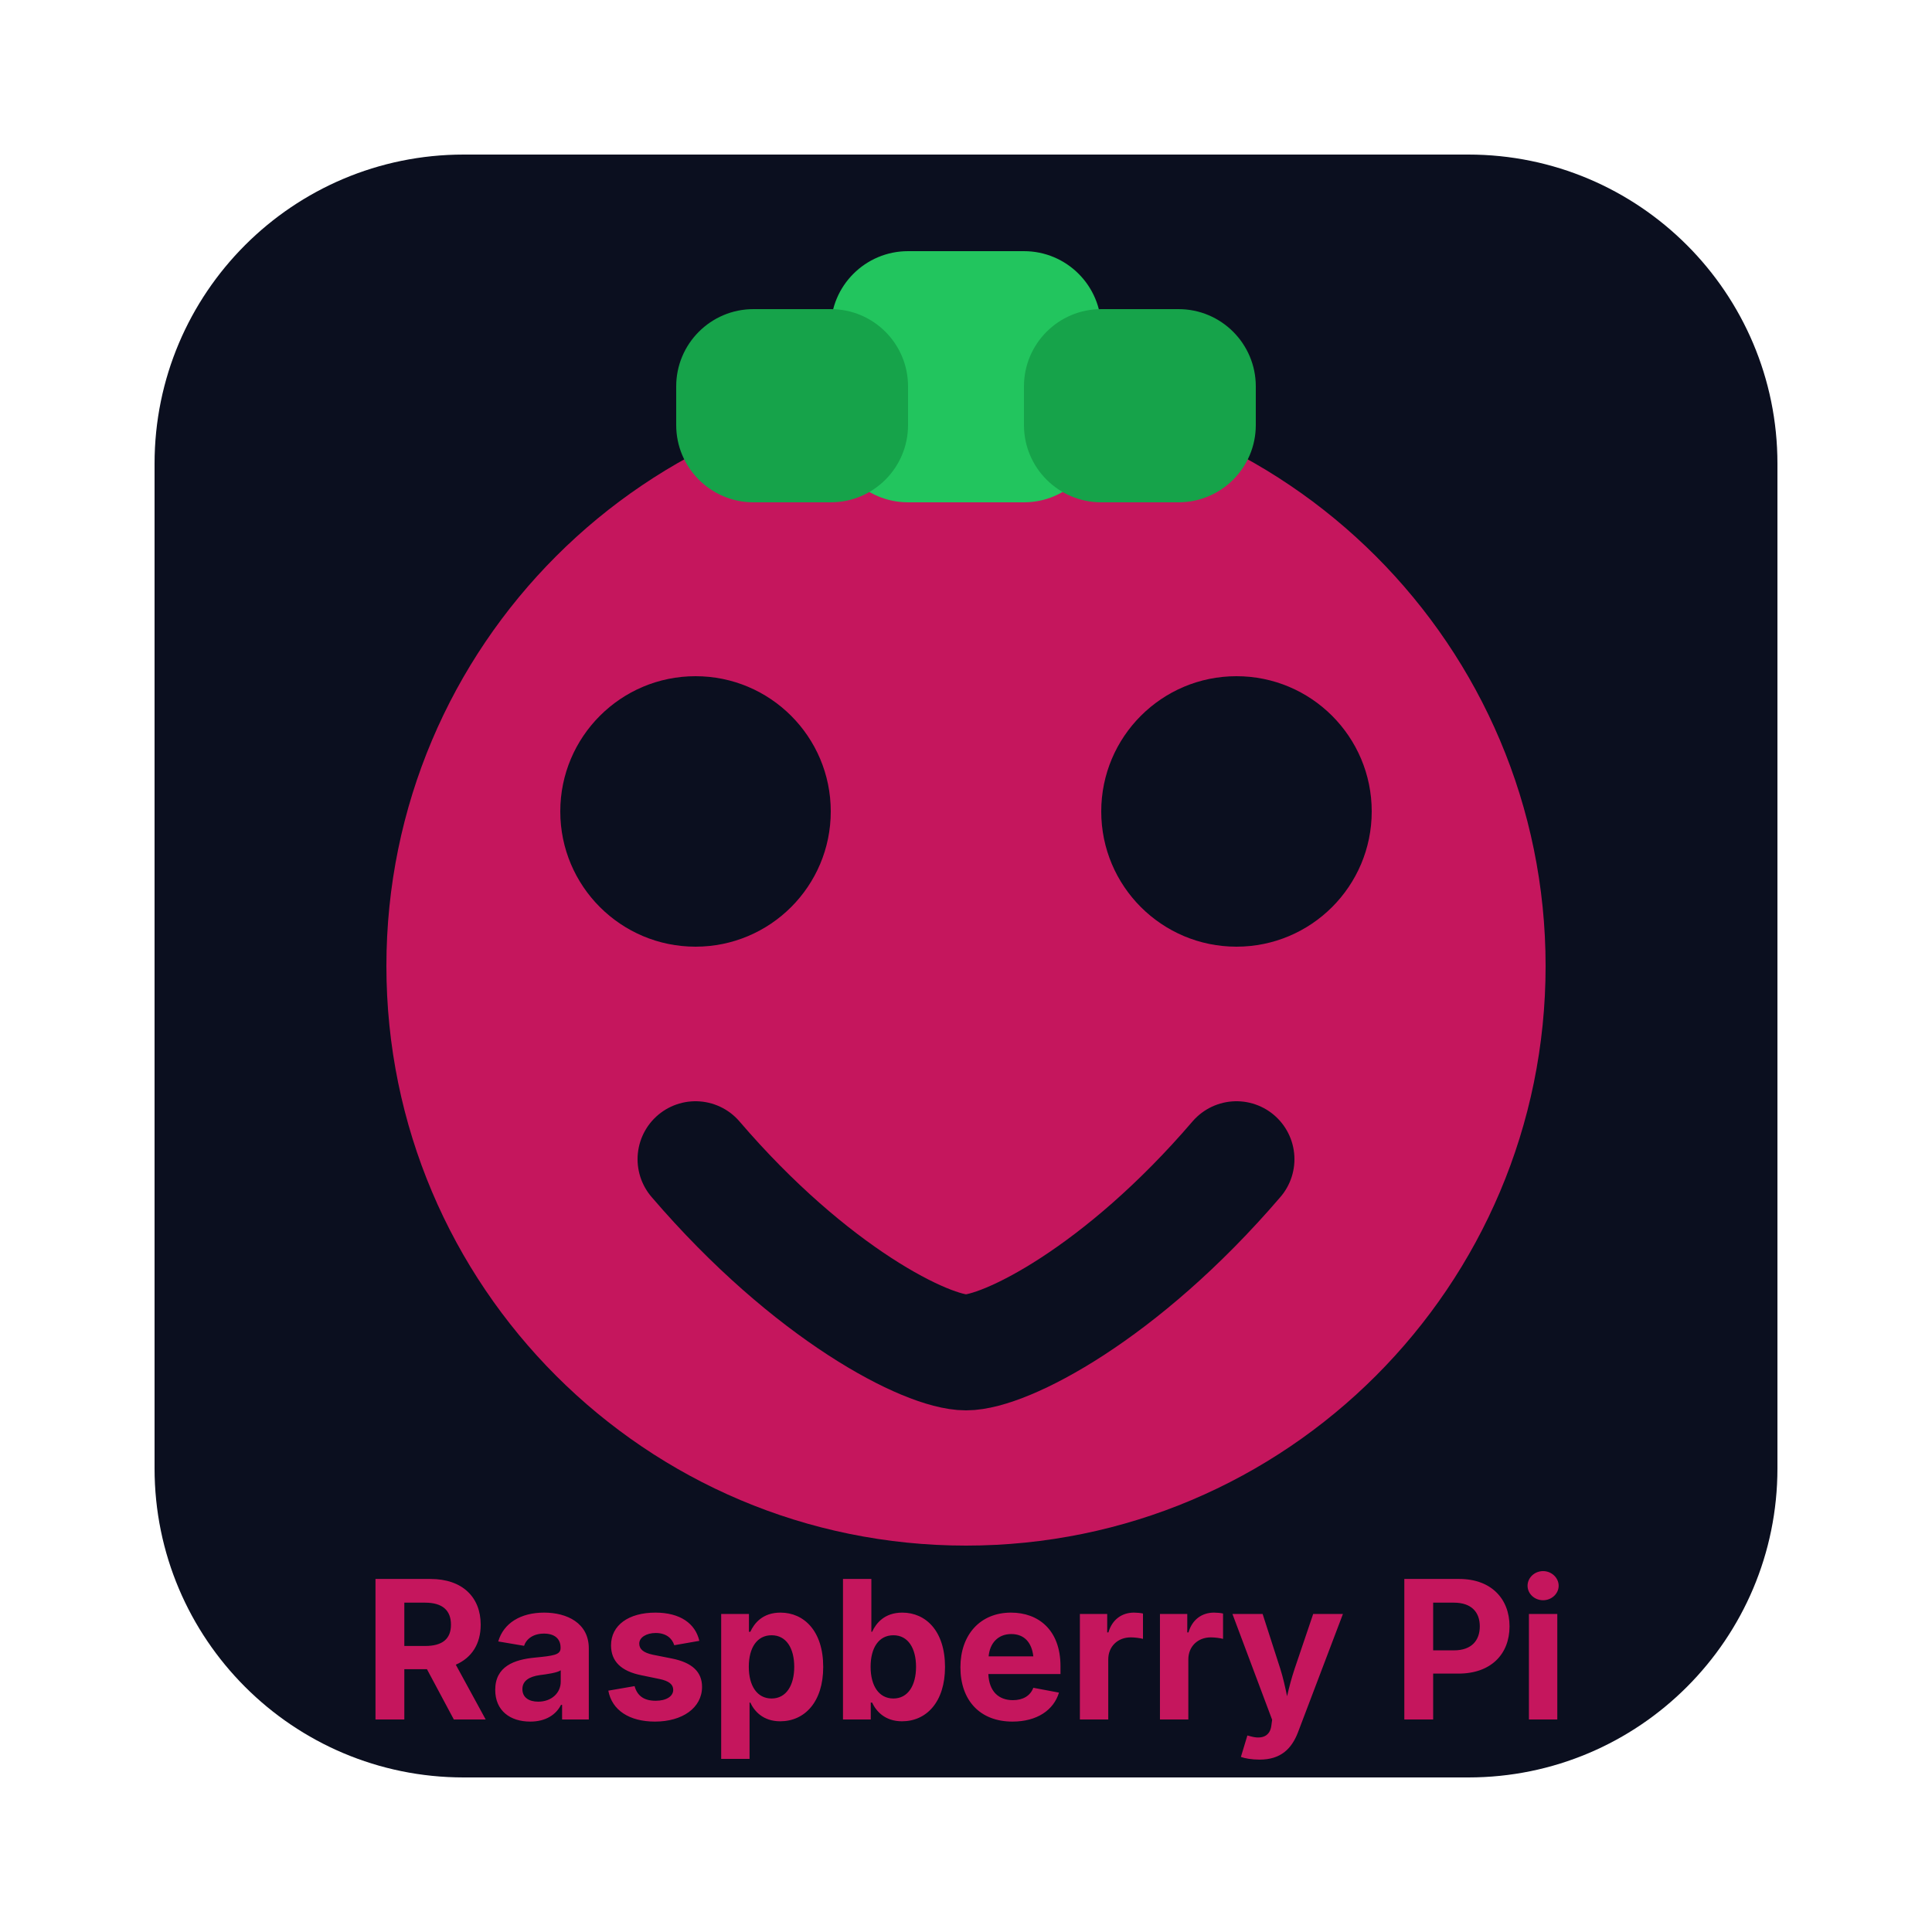
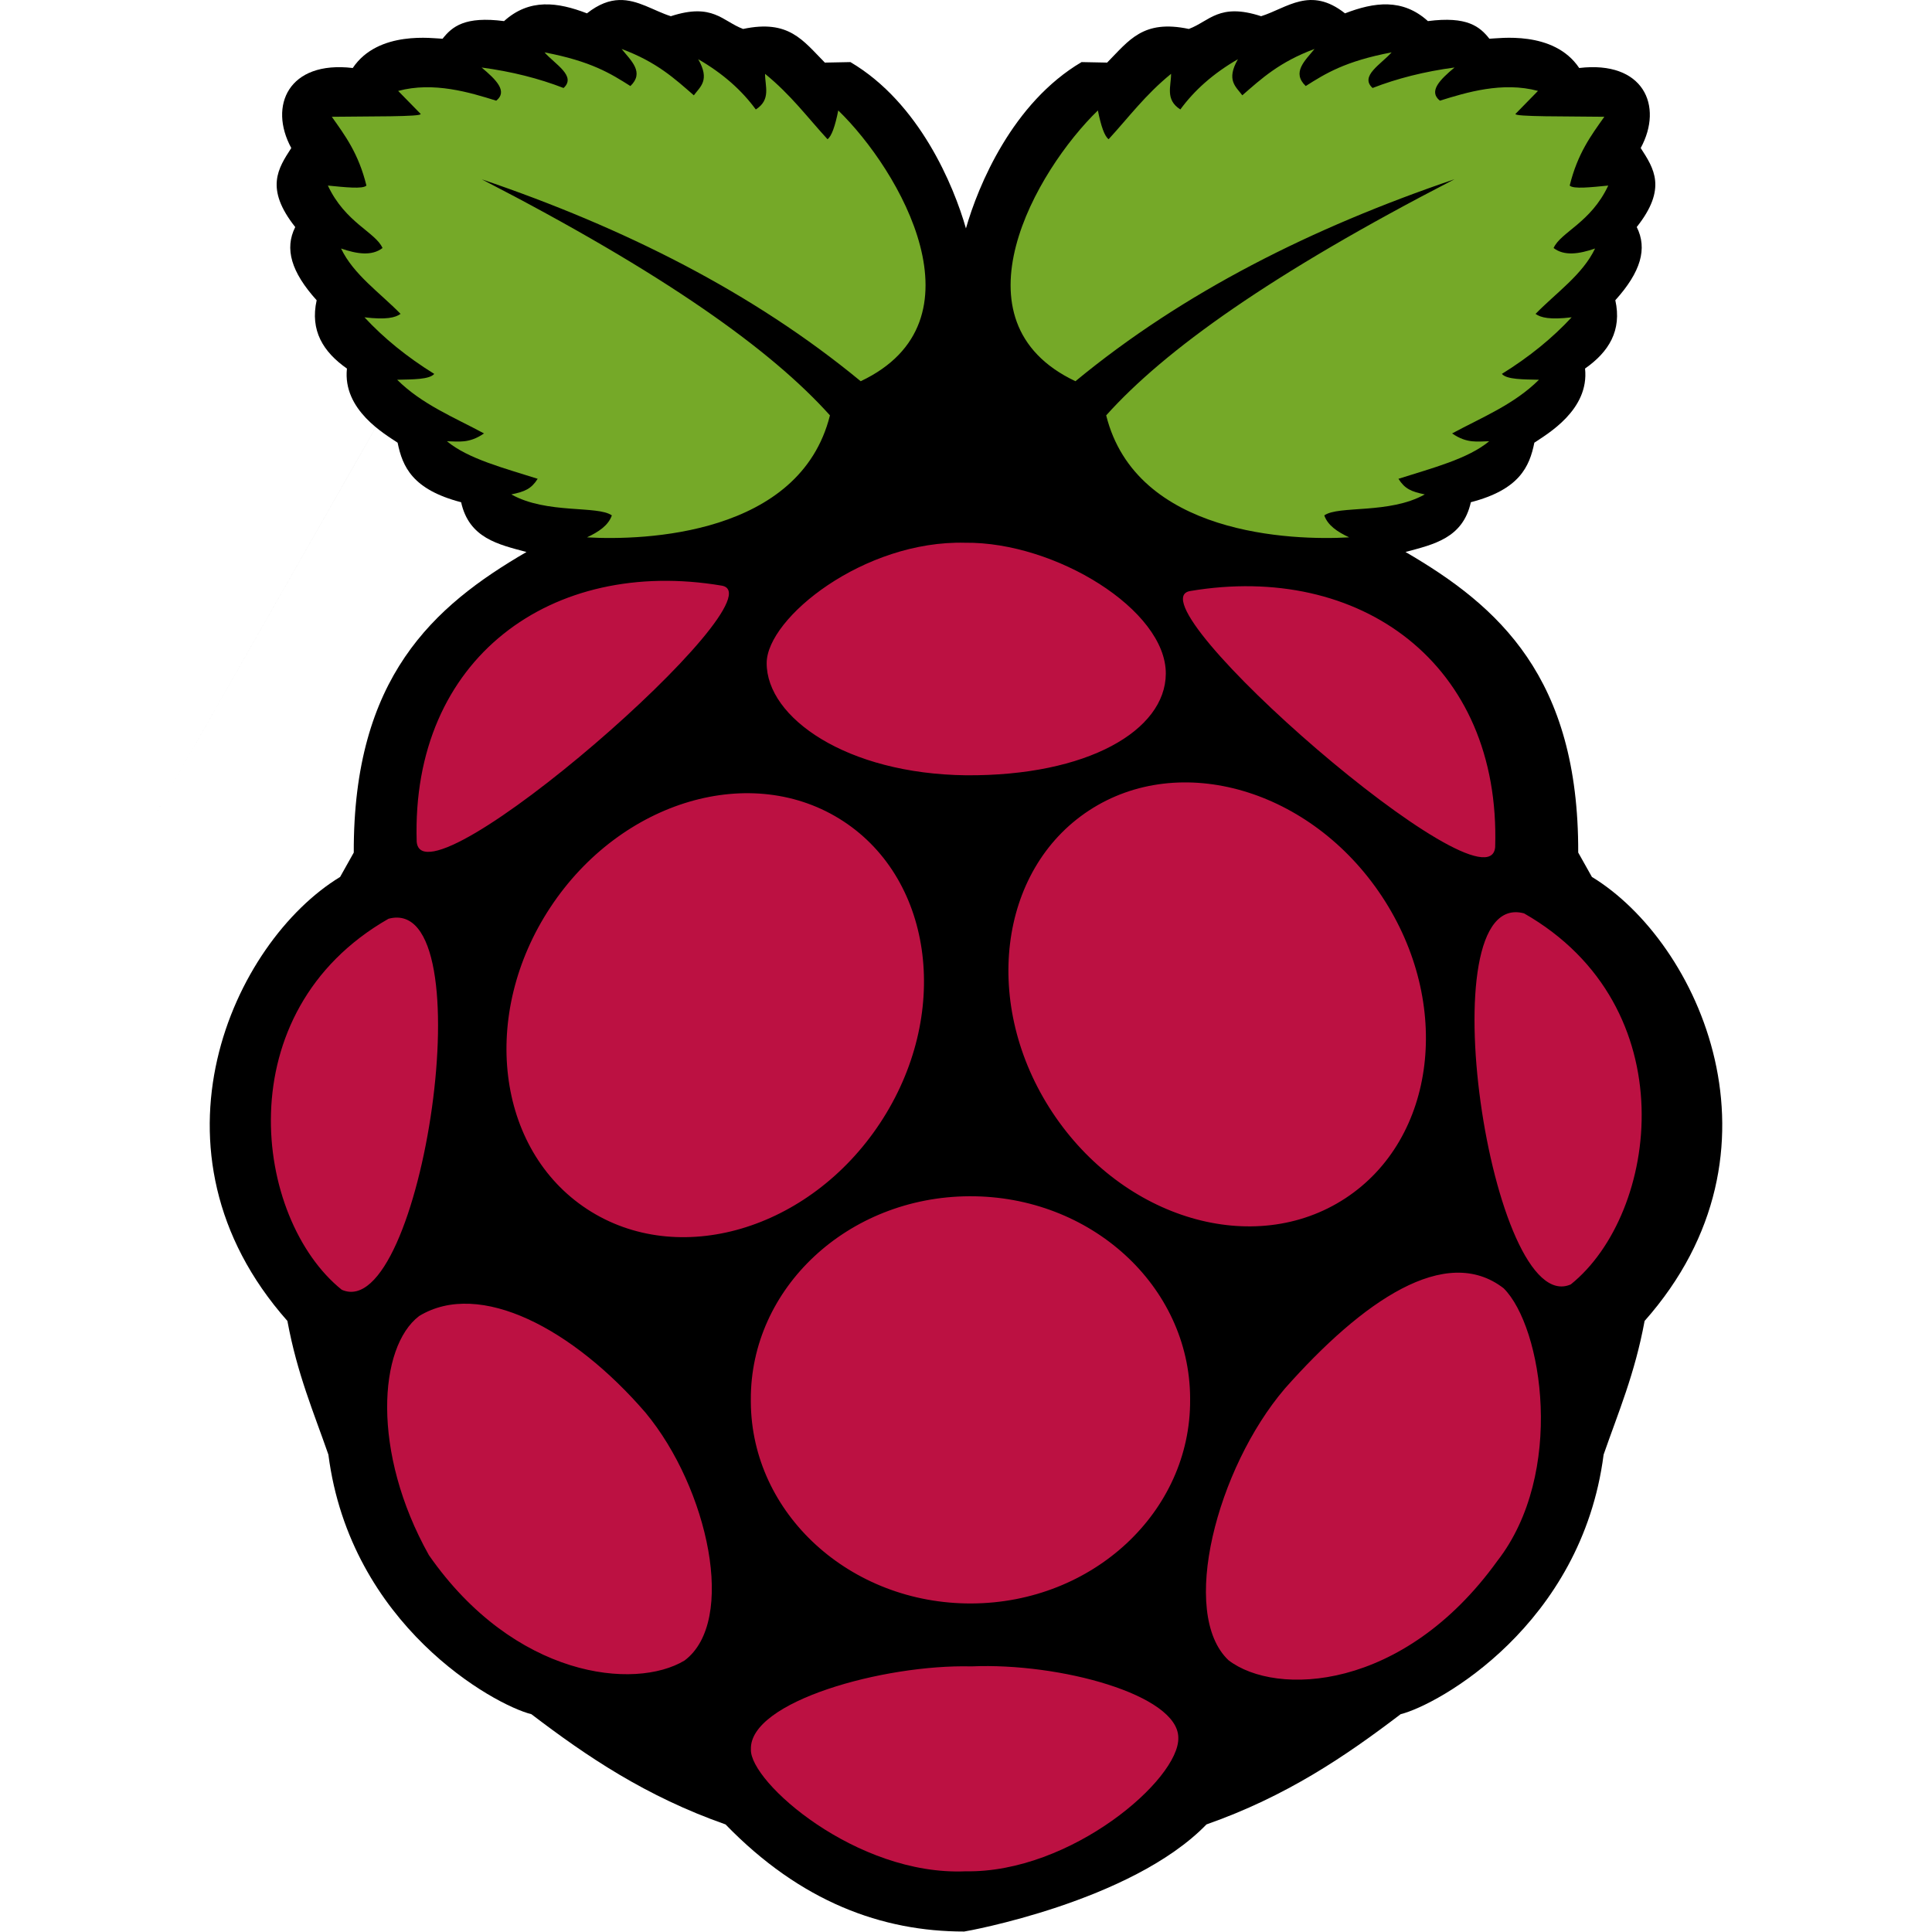
- <svg xmlns="http://www.w3.org/2000/svg" width="200" height="200" viewBox="0 0 200 200" role="img" aria-label="Raspberry Pi logo">
-   <rect x="16" y="16" width="168" height="168" rx="32" fill="#0b0f1f" />
-   <circle cx="100" cy="100" r="60" fill="#c5165d" />
-   <circle cx="72" cy="84" r="14" fill="#0b0f1f" />
-   <circle cx="128" cy="84" r="14" fill="#0b0f1f" />
-   <path d="M72 120c12 14 24 20 28 20s16-6 28-20" fill="none" stroke="#0b0f1f" stroke-width="12" stroke-linecap="round" />
-   <rect x="86" y="26" width="28" height="26" rx="8" fill="#22c55e" />
-   <rect x="70" y="32" width="24" height="20" rx="8" fill="#16a34a" />
-   <rect x="106" y="32" width="24" height="20" rx="8" fill="#16a34a" />
-   <text x="100" y="178" text-anchor="middle" font-family="'Inter','Segoe UI',sans-serif" font-size="20" font-weight="700" fill="#c5165d">Raspberry Pi</text>
+ <svg xmlns="http://www.w3.org/2000/svg" width="800px" height="800px" viewBox="-35.5 0 327 327" preserveAspectRatio="xMinYMin meet">
+   <path d="M69.298.005c-1.653.051-3.433.662-5.453 2.255C58.9.353 54.102-.31 49.813 3.573c-6.623-.859-8.775.914-10.406 2.984-1.454-.03-10.879-1.495-15.202 4.953C13.343 10.225 9.91 17.899 13.8 25.056c-2.219 3.434-4.518 6.827.67 13.375-1.835 3.646-.697 7.602 3.626 12.389-1.14 5.127 1.102 8.743 5.125 11.562-.753 7.015 6.433 11.094 8.578 12.547.824 4.087 2.541 7.945 10.748 10.077 1.354 6.092 6.286 7.144 11.063 8.422-15.787 9.177-29.325 21.25-29.233 50.875l-2.313 4.125c-18.102 11.008-34.388 46.39-8.92 75.148 1.663 9.002 4.453 15.468 6.937 22.624 3.715 28.836 27.962 42.339 34.358 43.936 9.371 7.138 19.352 13.911 32.86 18.656 12.731 13.131 26.525 18.136 40.394 18.128.204 0 28.277-4.996 41.01-18.128 13.506-4.745 23.487-11.518 32.86-18.656 6.394-1.597 30.641-15.1 34.356-43.936 2.484-7.156 5.274-13.622 6.938-22.624 25.466-28.761 9.181-64.144-8.92-75.152l-2.317-4.125c.092-29.622-13.446-41.696-29.233-50.875 4.776-1.278 9.71-2.33 11.062-8.422 8.207-2.133 9.925-5.99 10.748-10.077 2.146-1.453 9.331-5.532 8.58-12.547 4.021-2.819 6.264-6.436 5.123-11.562 4.324-4.787 5.461-8.743 3.626-12.39 5.19-6.544 2.887-9.937.671-13.371 3.888-7.157.457-14.832-10.409-13.546-4.32-6.448-13.744-4.984-15.202-4.954-1.63-2.069-3.782-3.842-10.405-2.983-4.289-3.883-9.085-3.221-14.032-1.313-5.874-4.635-9.76-.92-14.2.485-7.112-2.324-8.739.859-12.233 2.156-7.756-1.639-10.113 1.929-13.83 5.695l-4.326-.086c-11.698 6.894-17.51 20.932-19.57 28.149-2.06-7.218-7.859-21.256-19.555-28.149l-4.325.086c-3.723-3.766-6.079-7.334-13.835-5.695C86.78 3.603 85.16.42 78.042 2.744c-2.914-.922-5.594-2.838-8.749-2.74L-11 141" />
+   <path d="M46.008 30.334c31.036 16.001 49.079 28.945 58.964 39.969-5.062 20.289-31.47 21.215-41.126 20.646 1.977-.92 3.627-2.023 4.212-3.716-2.423-1.722-11.014-.182-17.012-3.551 2.304-.478 3.382-.943 4.459-2.643-5.666-1.807-11.77-3.365-15.36-6.359 1.937.024 3.746.434 6.276-1.321-5.075-2.735-10.491-4.903-14.699-9.084 2.624-.064 5.453-.026 6.276-.991-4.645-2.878-8.565-6.078-11.809-9.579 3.672.443 5.223.062 6.111-.578-3.512-3.597-7.956-6.634-10.075-11.066 2.726.94 5.221 1.3 7.019-.082-1.193-2.692-6.305-4.28-9.249-10.571 2.871.279 5.915.626 6.524 0-1.332-5.428-3.618-8.48-5.86-11.642 6.143-.091 15.451.024 15.03-.495L31.89 15.39c6.001-1.616 12.141.259 16.599 1.651 2.001-1.579-.036-3.576-2.478-5.615 5.1.681 9.708 1.853 13.874 3.468 2.225-2.009-1.445-4.019-3.221-6.028 7.879 1.494 11.217 3.595 14.534 5.698 2.407-2.307.138-4.268-1.486-6.276 5.941 2.2 9.001 5.041 12.222 7.845 1.092-1.474 2.775-2.555.743-6.111 4.218 2.431 7.395 5.296 9.745 8.506 2.61-1.662 1.555-3.934 1.569-6.029 4.384 3.566 7.166 7.361 10.571 11.066.686-.5 1.286-2.193 1.817-4.872 10.457 10.145 25.234 35.7 3.798 45.832-18.243-15.046-40.031-25.983-64.176-34.187l.007-.004M210.686 30.334c-31.032 16.003-49.075 28.943-58.959 39.969 5.062 20.289 31.469 21.215 41.125 20.646-1.977-.92-3.627-2.023-4.211-3.716 2.423-1.722 11.014-.182 17.011-3.551-2.304-.478-3.381-.943-4.459-2.643 5.667-1.807 11.771-3.365 15.36-6.359-1.937.024-3.746.434-6.276-1.321 5.076-2.735 10.492-4.903 14.7-9.084-2.625-.064-5.454-.026-6.276-.991 4.645-2.878 8.565-6.078 11.809-9.579-3.673.443-5.223.062-6.111-.578 3.511-3.597 7.956-6.634 10.075-11.066-2.727.94-5.222 1.3-7.02-.082 1.193-2.692 6.306-4.28 9.249-10.571-2.87.279-5.915.626-6.524 0 1.335-5.43 3.621-8.482 5.863-11.644-6.143-.091-15.451.024-15.03-.495l3.799-3.882c-6.001-1.615-12.141.26-16.599 1.652-2.001-1.579.035-3.576 2.477-5.615-5.099.68-9.708 1.853-13.873 3.468-2.226-2.009 1.445-4.019 3.221-6.028-7.879 1.494-11.217 3.595-14.535 5.698-2.407-2.307-.137-4.268 1.487-6.276-5.941 2.2-9.001 5.041-12.222 7.845-1.093-1.474-2.775-2.555-.744-6.111-4.217 2.431-7.394 5.296-9.744 8.506-2.61-1.662-1.555-3.935-1.569-6.029-4.384 3.566-7.166 7.36-10.571 11.066-.686-.5-1.286-2.193-1.817-4.873-10.457 10.146-25.234 35.701-3.798 45.833 18.233-15.05 40.02-25.985 64.166-34.189h-.004" fill="#75A928" />
+   <path d="M165.933 236.933c.108 18.933-16.449 34.362-36.98 34.461-20.532.1-37.264-15.167-37.372-34.1a21.72 21.72 0 0 1 0-.361c-.108-18.932 16.448-34.361 36.98-34.461 20.532-.1 37.263 15.167 37.372 34.1v.361M107.246 139.004c15.404 10.093 18.181 32.969 6.202 51.095-11.979 18.127-34.177 24.641-49.581 14.549-15.404-10.093-18.18-32.969-6.202-51.095 11.979-18.127 34.177-24.641 49.581-14.549M148.822 137.177c-15.403 10.092-18.18 32.969-6.202 51.095 11.979 18.127 34.177 24.641 49.581 14.548 15.404-10.092 18.181-32.968 6.202-51.095-11.978-18.126-34.176-24.64-49.581-14.548M30.258 155.504c16.631-4.458 5.615 68.803-7.917 62.792-14.885-11.972-19.679-47.033 7.917-62.792M222.453 154.591c-16.633-4.457-5.615 68.807 7.917 62.796 14.885-11.973 19.679-47.038-7.917-62.796M165.946 100.034c28.701-4.846 52.583 12.206 51.619 43.328-.944 11.932-62.193-41.551-51.619-43.328M86.646 99.121c-28.703-4.847-52.583 12.209-51.619 43.329.944 11.931 62.194-41.552 51.619-43.329M127.874 91.863c-17.13-.446-33.57 12.713-33.61 20.346-.047 9.274 13.544 18.77 33.727 19.011 20.61.147 33.762-7.601 33.828-17.172.076-10.844-18.745-22.353-33.945-22.186v.001M128.92 282.043c14.935-.652 34.975 4.81 35.015 12.057.248 7.036-18.175 22.934-36.005 22.627-18.466.797-36.573-15.126-36.336-20.645-.277-8.092 22.484-14.41 37.326-14.039M73.756 239.098c10.633 12.81 15.481 35.316 6.607 41.951-8.395 5.065-28.782 2.979-43.272-17.838-9.773-17.468-8.514-35.243-1.652-40.465 10.261-6.25 26.115 2.193 38.318 16.352h-.001M181.956 235.037c-11.505 13.475-17.911 38.053-9.519 45.969 8.025 6.15 29.567 5.29 45.479-16.789 11.554-14.829 7.683-39.594 1.083-46.17-9.804-7.583-23.879 2.122-37.043 16.986v.004" fill="#BC1142" />
</svg>
